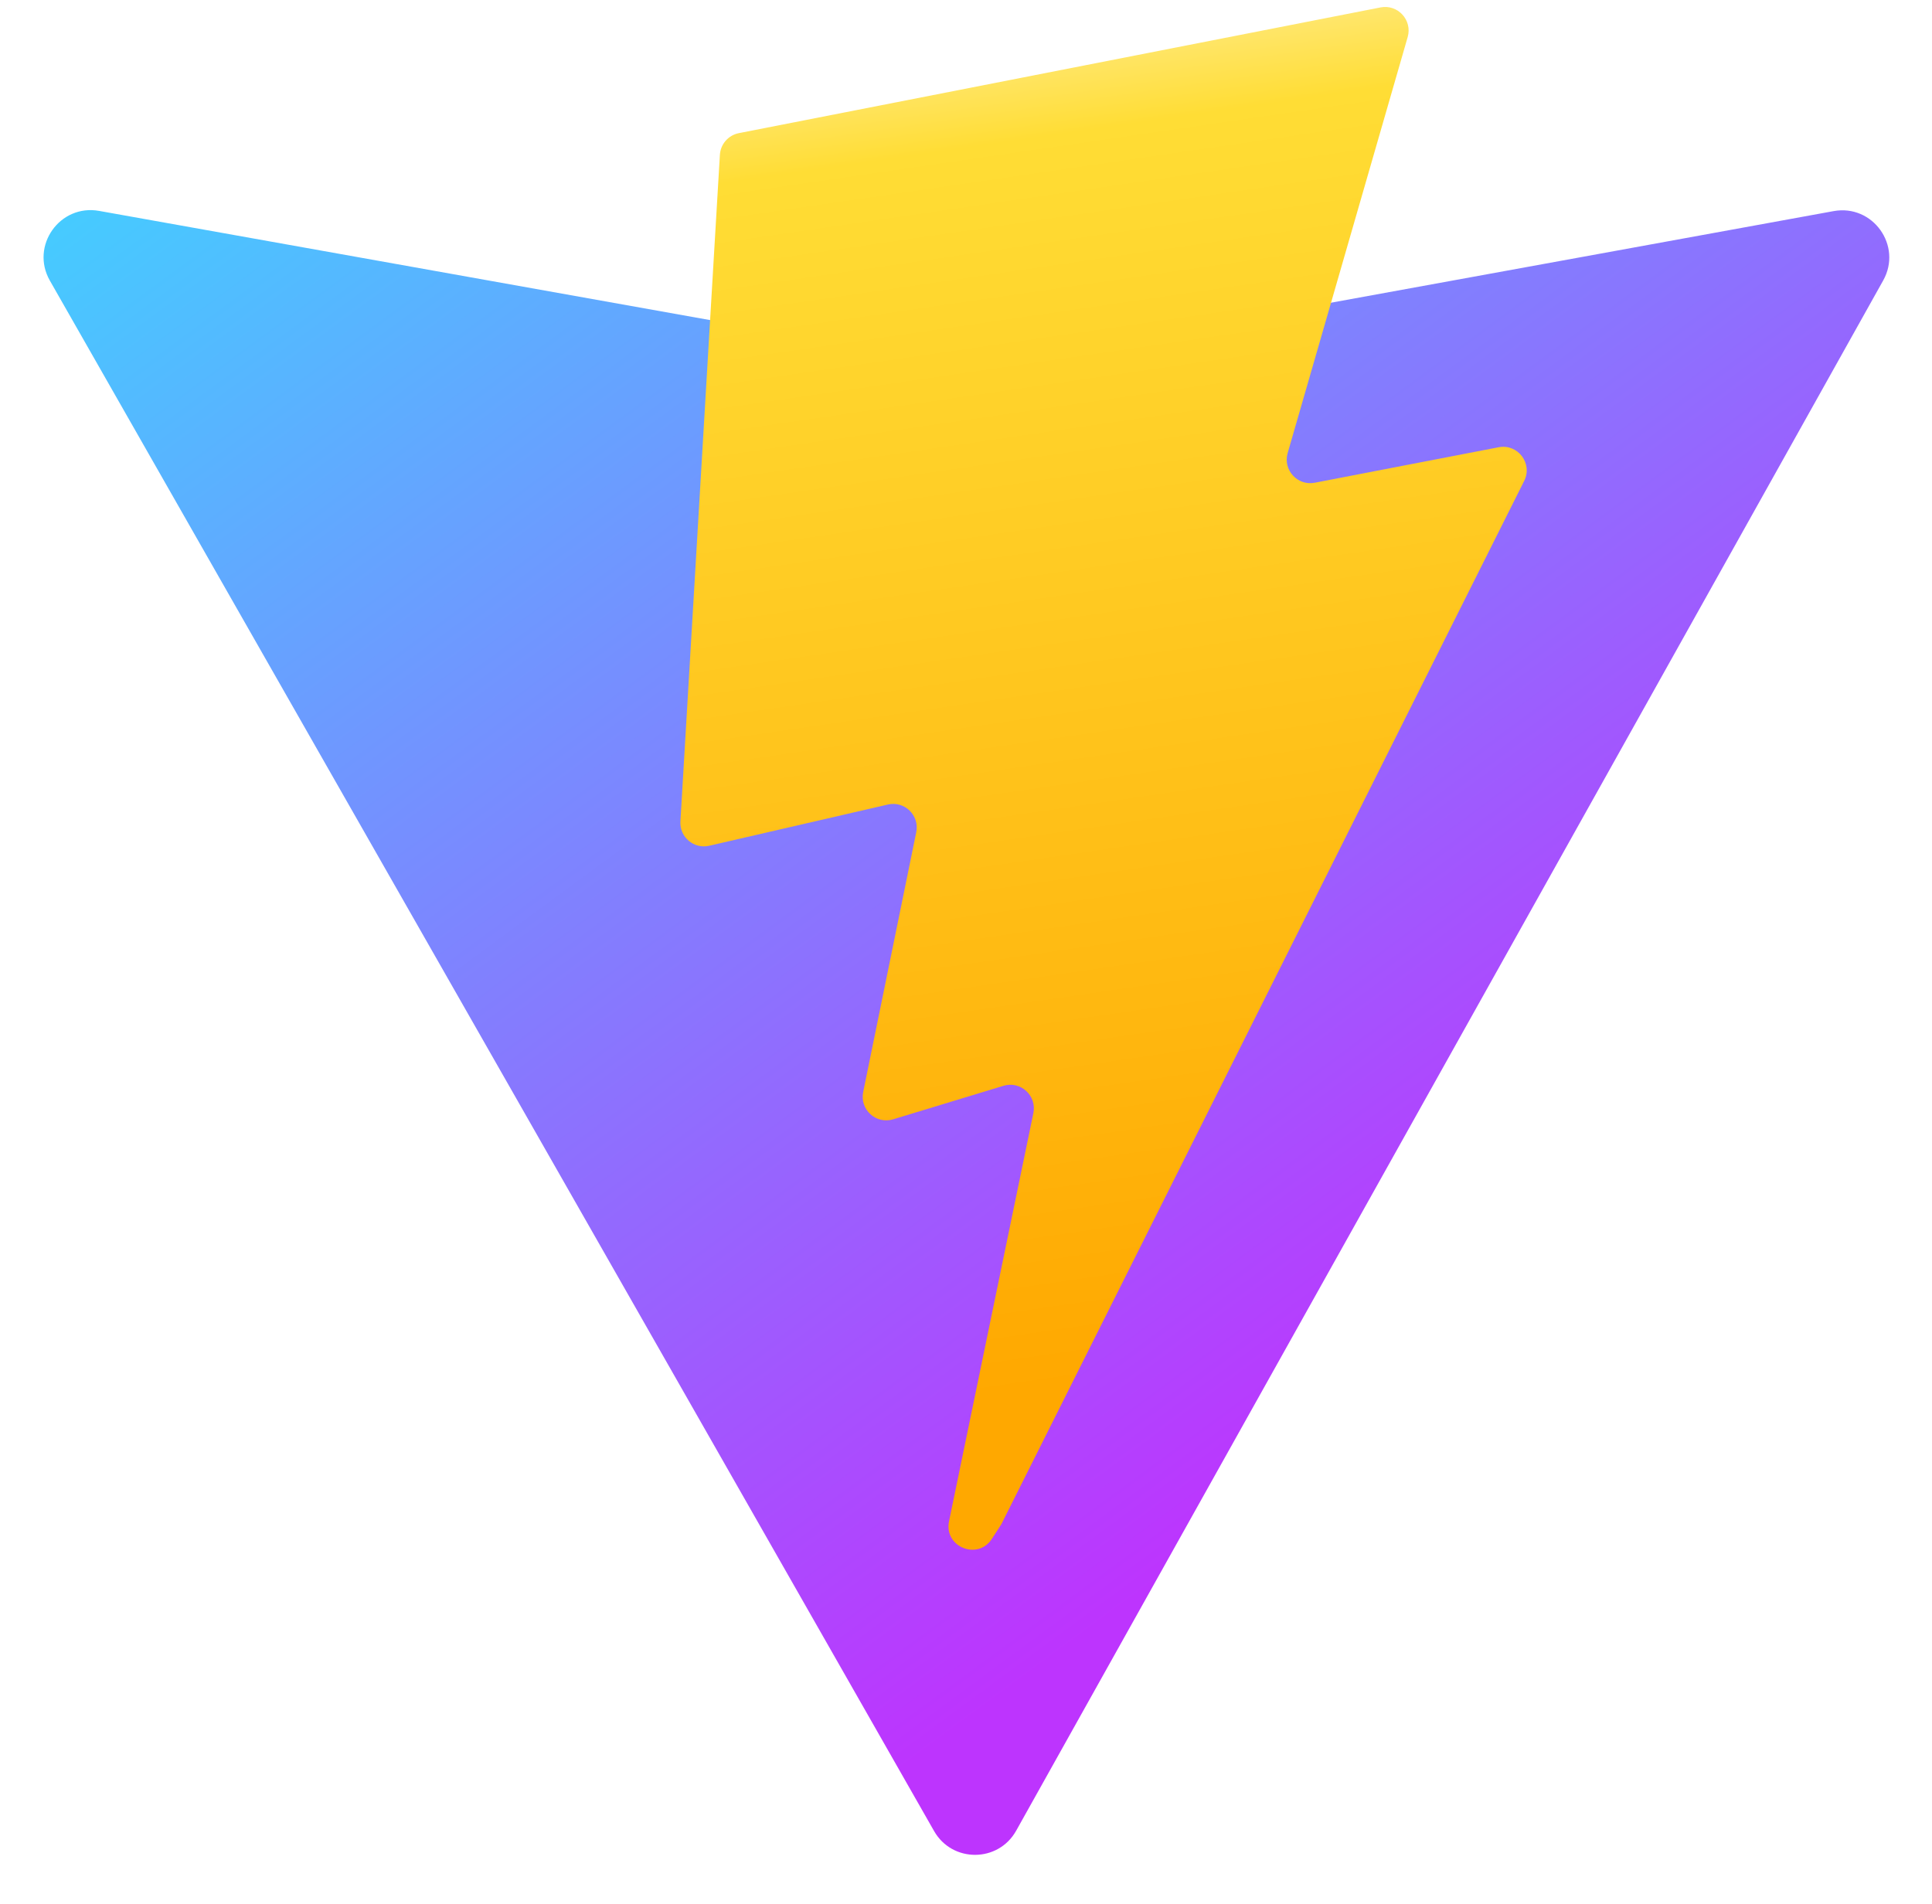
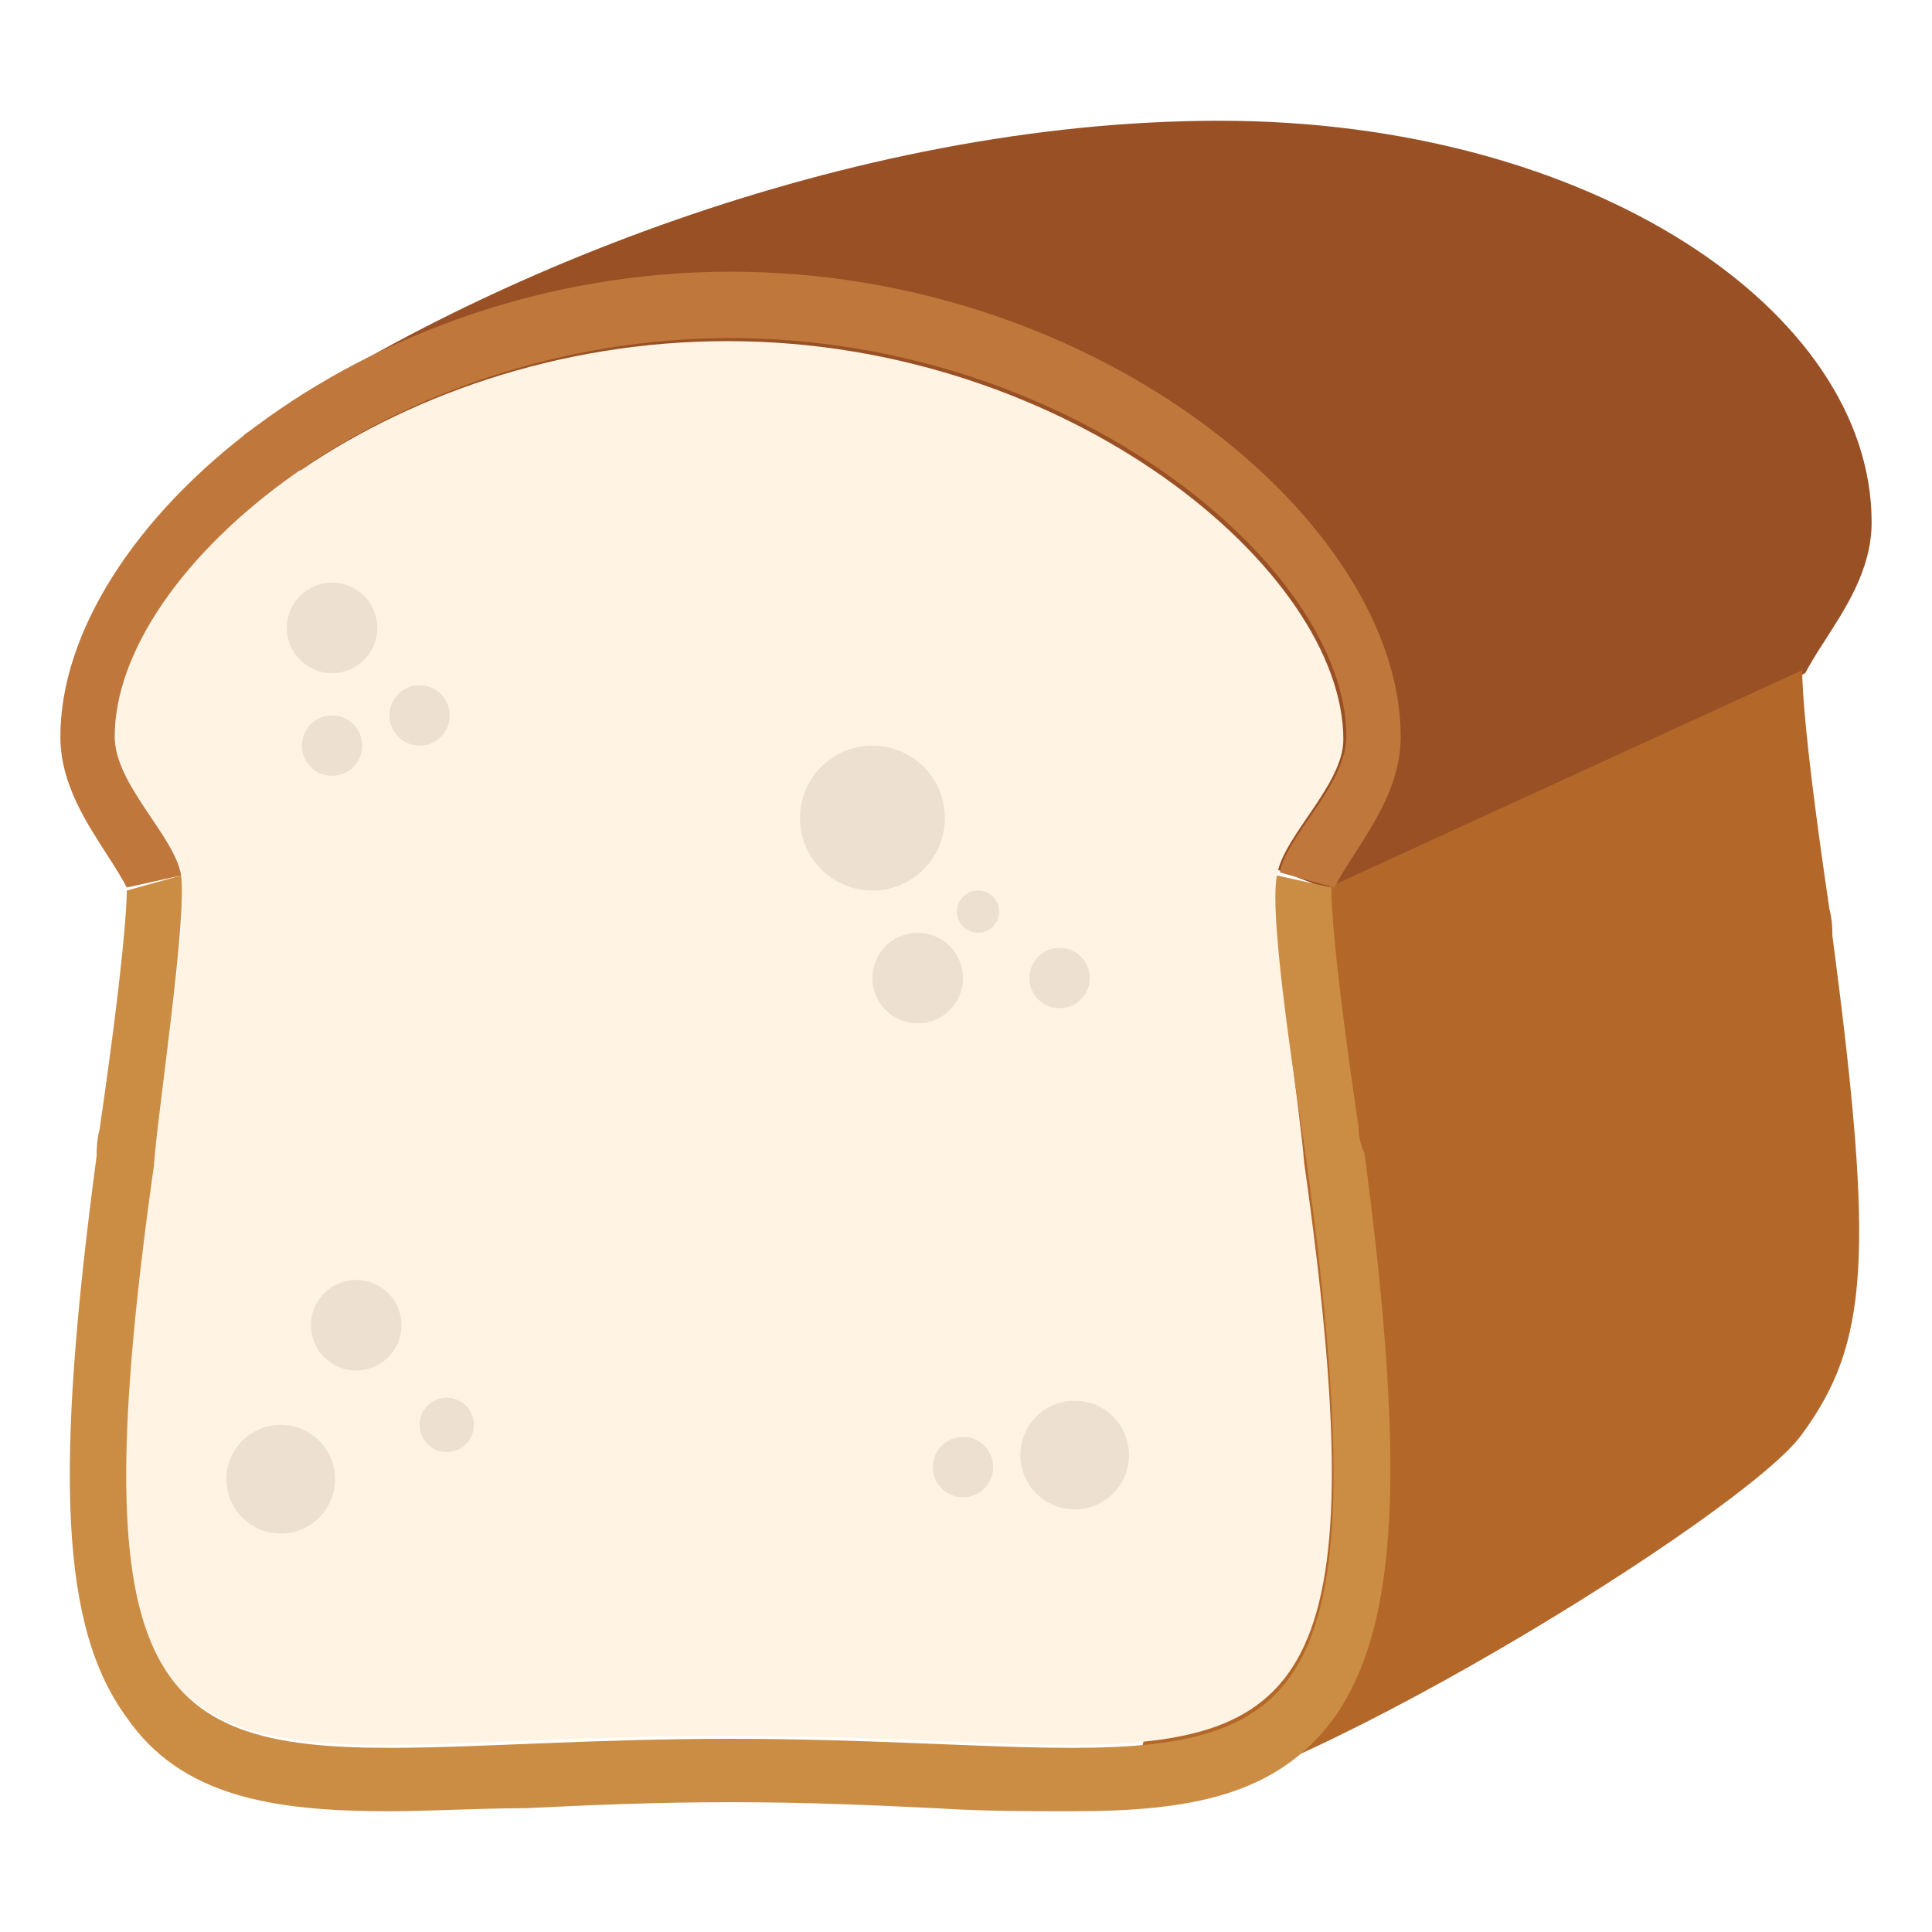
- <svg xmlns="http://www.w3.org/2000/svg" width="410" height="404" viewBox="0 0 410 404" fill="none">
-   <path d="M399.641 59.525L215.643 388.545C211.844 395.338 202.084 395.378 198.228 388.618L10.582 59.556C6.381 52.19 12.68 43.267 21.028 44.759L205.223 77.682C206.398 77.892 207.601 77.89 208.776 77.676L389.119 44.806C397.439 43.289 403.768 52.143 399.641 59.525Z" fill="url(#paint0_linear)" />
-   <path d="M292.965 1.574L156.801 28.255C154.563 28.694 152.906 30.59 152.771 32.866L144.395 174.33C144.198 177.662 147.258 180.248 150.51 179.498L188.42 170.749C191.967 169.931 195.172 173.055 194.443 176.622L183.18 231.775C182.422 235.487 185.907 238.661 189.532 237.56L212.947 230.446C216.577 229.344 220.065 232.527 219.297 236.242L201.398 322.875C200.278 328.294 207.486 331.249 210.492 326.603L212.5 323.5L323.454 102.072C325.312 98.365 322.108 94.137 318.036 94.923L279.014 102.454C275.347 103.161 272.227 99.746 273.262 96.158L298.731 7.867C299.767 4.273 296.636 0.855 292.965 1.574Z" fill="url(#paint1_linear)" />
-   <defs>
-     <linearGradient id="paint0_linear" x1="6" y1="33" x2="235" y2="344" gradientUnits="userSpaceOnUse">
-       <stop stop-color="#41D1FF" />
-       <stop offset="1" stop-color="#BD34FE" />
-     </linearGradient>
-     <linearGradient id="paint1_linear" x1="194.651" y1="8.818" x2="236.076" y2="292.989" gradientUnits="userSpaceOnUse">
-       <stop stop-color="#FFEA83" />
-       <stop offset="0.083" stop-color="#FFDD35" />
-       <stop offset="1" stop-color="#FFA800" />
-     </linearGradient>
-   </defs>
+ <svg xmlns="http://www.w3.org/2000/svg" width="32" height="32" viewBox="0 0 64 64">
+   <path fill="#995024" d="m44.1 29.5l15.7-7.2c.1-.2.4-.7.6-1c.7-1.1 1.6-2.4 1.6-4C62 10.3 52.7 4 40.4 4s-25 5.3-32.3 10.4c-1.1.8 36 15.1 36 15.1" />
+   <path fill="#b3682a" d="M60.6 30.1c-.8-5.4-.9-7.3-.9-7.9L44 29.4l-6.6 30.5c4.6 0 20.5-9.8 22.3-12.4c2.2-3 2.4-5.9 1-16.5c0-.2 0-.5-.1-.9" />
+   <path fill="#fff3e3" d="M42.3 29c.2-1.3 2.2-3 2.2-4.5c0-5.6-9.1-13.2-20.4-13.2S3.8 18.8 3.8 24.4c0 1.6 2 3.3 2.2 4.5c.3 1.5-.8 8.1-1 9.6c-2.3 17-.2 19.3 7.8 19.3c2.9 0 6.7-.3 11.3-.3s8.4.3 11.3.3c8 0 10.2-2.3 7.8-19.3c-.1-1.5-1.1-8-.9-9.5" />
+   <path fill="#c0773b" d="M3.8 24.4c0-5.6 9.1-13.2 20.4-13.2s20.4 7.6 20.4 13.2c0 1.6-2 3.3-2.2 4.5l1.8.5c.1-.2.4-.7.6-1c.7-1.1 1.6-2.4 1.6-4c0-7-9.9-15.4-22.2-15.4C11.9 9 2 17.5 2 24.4c0 1.6.9 2.9 1.6 4c.2.3.5.8.6 1L6 29c-.2-1.3-2.2-3-2.2-4.6" />
+   <path fill="#cb8d44" d="M45 37.3c-.8-5.4-.9-7.3-.9-7.9l-1.8-.4c-.3 1.5.8 8.1 1 9.6c2.3 17 .2 19.3-7.8 19.3c-2.9 0-6.7-.3-11.3-.3s-8.4.3-11.3.3c-8 0-10.2-2.3-7.8-19.3c.1-1.6 1.1-8.1.9-9.6l-1.8.5c0 .5-.1 2.4-.9 7.9c-.1.4-.1.7-.1.9c-1.4 10.5-1.2 15.6 1 18.6C6 59.5 9 60 12.9 60c1.3 0 2.9-.1 4.5-.1c2-.1 4.3-.2 6.8-.2s4.8.1 6.8.2c1.6.1 3.1.1 4.5.1c3.9 0 6.8-.5 8.7-3.1c2.1-3 2.4-8.1 1-18.7c-.1-.2-.2-.5-.2-.9" />
+   <g fill="#ede0d1">
+     <circle cx="9.3" cy="49" r="1.8" />
+     <circle cx="11.8" cy="43.9" r="1.5" />
+     <circle cx="14.8" cy="47.2" r=".9" />
+     <circle cx="28.9" cy="27.1" r="2.4" />
+     <circle cx="32.4" cy="30.2" r=".7" />
+     <circle cx="35.1" cy="32.4" r="1" />
+     <circle cx="30.4" cy="32.4" r="1.5" />
+     <circle cx="35.6" cy="48.2" r="1.8" />
+     <circle cx="31.9" cy="48.6" r="1" />
+     <circle cx="11" cy="24.7" r="1" />
+     <circle cx="11" cy="20.8" r="1.5" />
+     <circle cx="13.9" cy="23.7" r="1" />
+   </g>
</svg>
